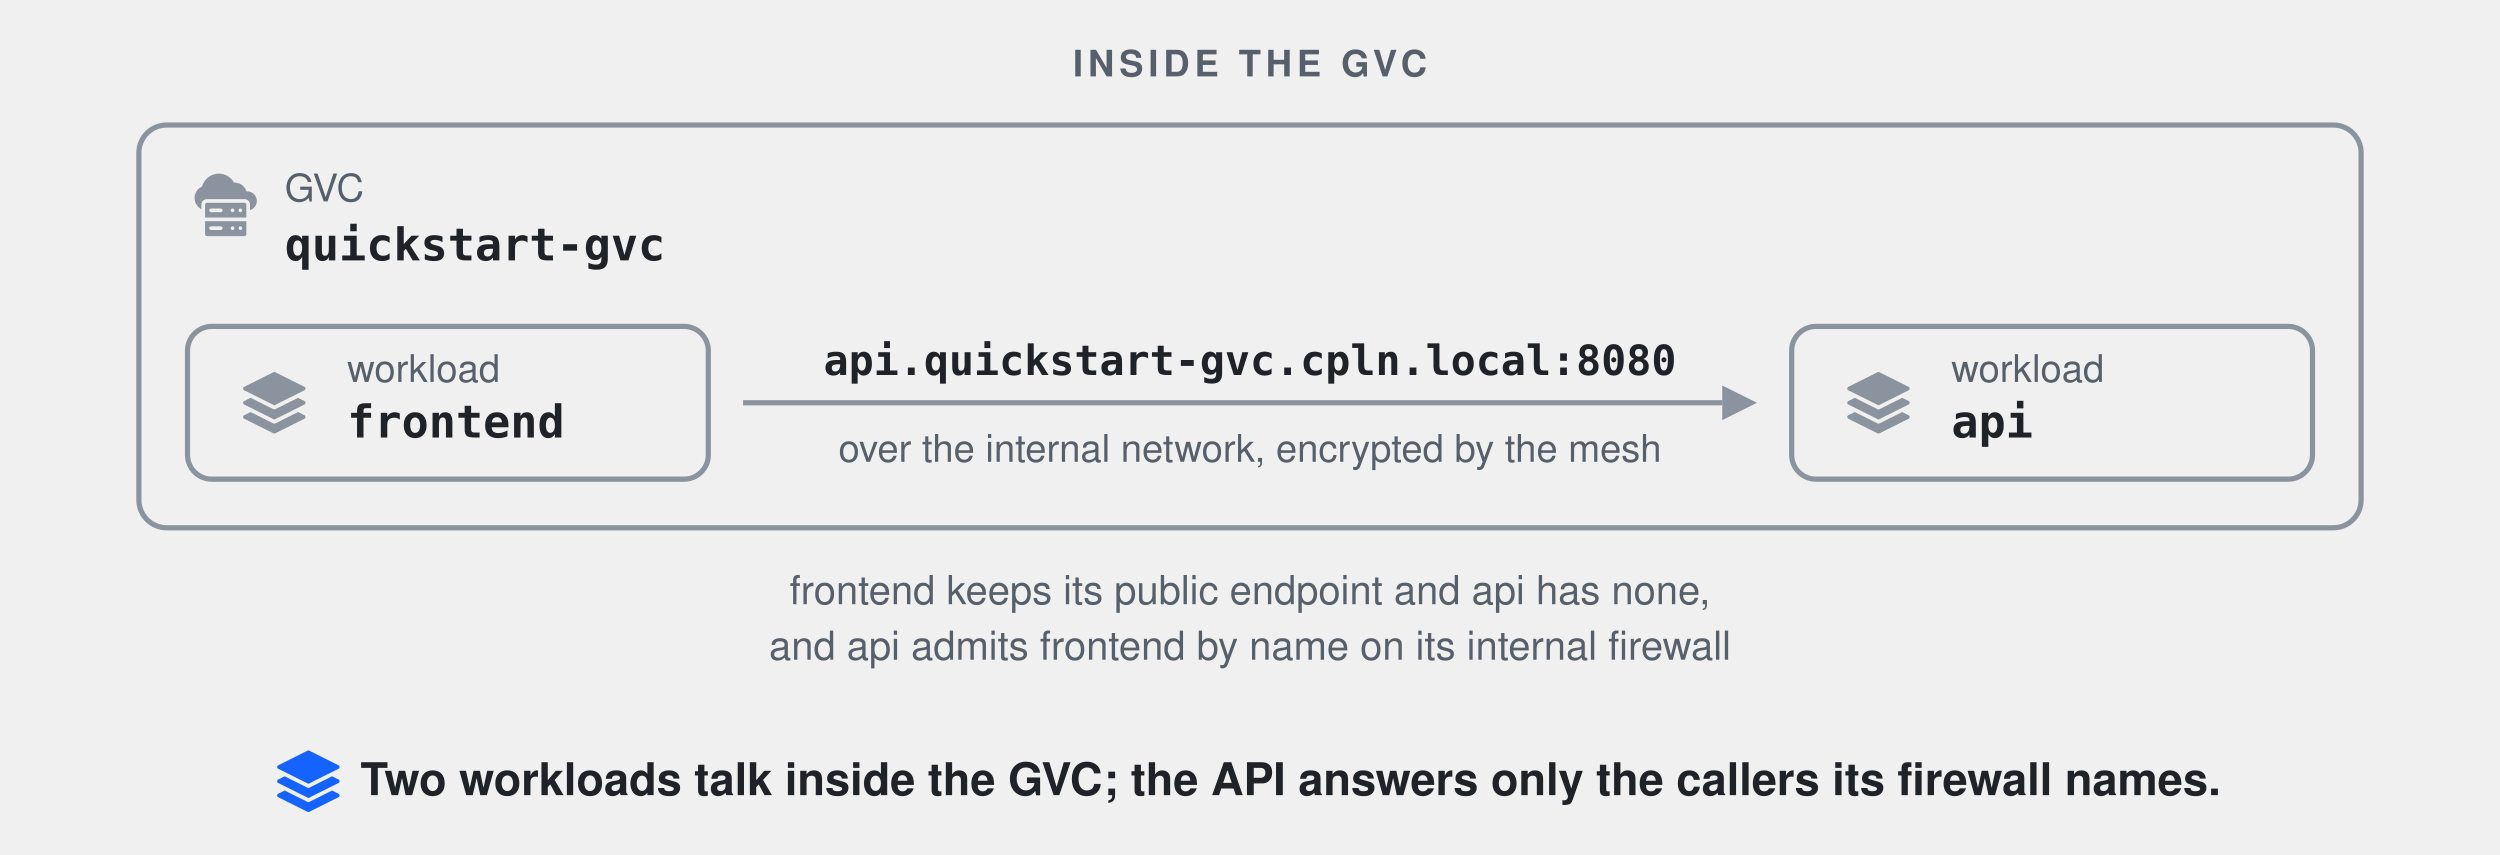
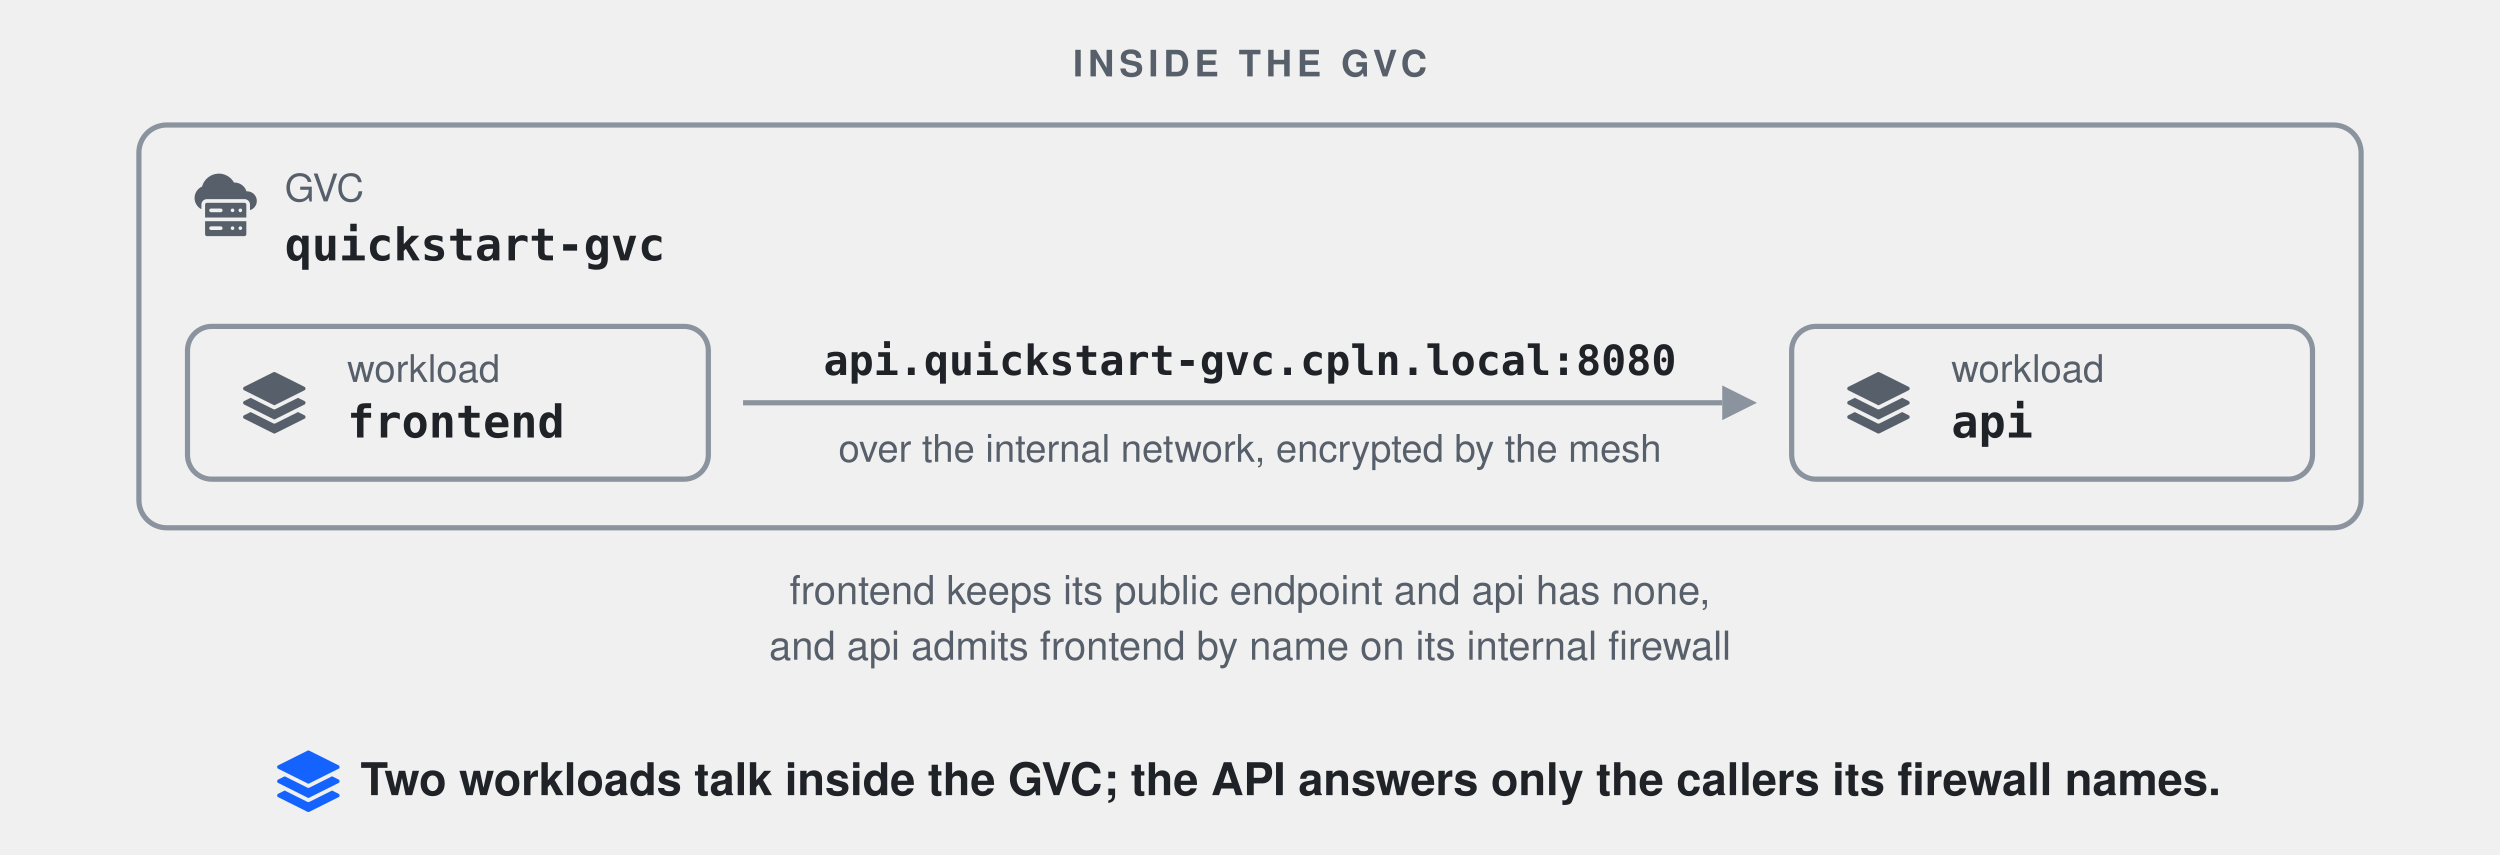
<svg xmlns="http://www.w3.org/2000/svg" viewBox="0 0 720 246" role="img" aria-label="Inside the GVC quickstart-gvc, the workload frontend calls the workload api at api.quickstart-gvc.cpln.local:8080 over the internal network, encrypted by the mesh. frontend keeps its public endpoint and api has none, and api admits frontend by name on its internal firewall. Two workloads talk inside the GVC; the API answers only the callers its firewall names.">
  <style>
  .box{fill:none;stroke:#8b949e;stroke-width:1.5}
  .lbl{fill:#57606a;font:600 10.5px ui-sans-serif,-apple-system,"Segoe UI",Helvetica,Arial,sans-serif;letter-spacing:1.4px}
  .kind{fill:#57606a;font:400 11px ui-sans-serif,-apple-system,"Segoe UI",Helvetica,Arial,sans-serif}
  .val{fill:#1f2328;font:600 13px SFMono-Regular,Menlo,Consolas,monospace}
  .vals{fill:#1f2328;font:600 12px SFMono-Regular,Menlo,Consolas,monospace}
  .sub{fill:#57606a;font:400 11.5px ui-sans-serif,-apple-system,"Segoe UI",Helvetica,Arial,sans-serif}
  .sum{fill:#1f2328;font:600 13px ui-sans-serif,-apple-system,"Segoe UI",Helvetica,Arial,sans-serif}
  .chp{fill:#1563ff;font:600 10.5px SFMono-Regular,Menlo,Consolas,monospace}
  .chipbox{fill:none;stroke:#1563ff;stroke-width:1.25}
  .line{stroke:#8b949e;stroke-width:1.5;fill:none}
  .head{fill:#8b949e}
-   .ico{fill:#8b949e}
+   .ico{fill:#57606a}
  .icop{fill:#1563ff}
-   .pulse{stroke:#8b949e;stroke-width:2;fill:none;stroke-linecap:round;stroke-linejoin:round}
+   .pulse{stroke:#57606a;stroke-width:2;fill:none;stroke-linecap:round;stroke-linejoin:round}
  .awsl{fill:#1f2328}
  .badge{fill:#1563ff}
  .badget{fill:#ffffff;font:700 11px ui-sans-serif,-apple-system,"Segoe UI",Helvetica,Arial,sans-serif}
  @media (prefers-color-scheme:dark){
    .box{stroke:#6e7681}
    .lbl,.kind,.sub{fill:#9198a1}
    .val,.vals,.sum{fill:#e6edf3}
    .chp{fill:#64a5ef}
    .chipbox{stroke:#64a5ef}
    .line{stroke:#6e7681}
-     .head,.ico{fill:#6e7681}
-     .pulse{stroke:#6e7681}
+     .head{fill:#6e7681}
+     .ico{fill:#9198a1}
+     .pulse{stroke:#9198a1}
    .icop{fill:#64a5ef}
    .awsl{fill:#e6edf3}
  }
</style>
  <text x="360" y="22" class="lbl" text-anchor="middle">INSIDE THE GVC</text>
  <rect x="40" y="36" width="640" height="116" rx="8" class="box" />
  <g class="ico" transform="translate(56.000,50.000) scale(0.035156)">
    <path d="m432 145c-1.904 0-3.803.068-5.694.203-5.7-18.177-16.413-34.576-31.023-47.19-19.639-16.957-45.07-25.904-71.086-24.942-25.498-44.711-73.167-73.071-124.197-73.071-64.102 0-120.825 44.057-137.853 105.863-36.893 16.4-61.147 53.241-61.147 94.137 0 39.874 22.775 74.526 56 91.636v-37.636c0-24.813 20.187-45 45-45h308c24.814 0 45 20.187 45 45v45.569c32.376-9.873 56-40.006 56-75.569 0-43.561-35.44-79-79-79z" />
    <path d="m410 239h-308c-8.284 0-15 6.716-15 15v105.944h338v-105.944c0-8.284-6.717-15-15-15zm-194.385 77h-79.615c-8.284 0-15-6.716-15-15s6.716-15 15-15h79.615c8.283 0 15 6.716 15 15s-6.717 15-15 15zm96.385-.144c-8.284 0-15-6.716-15-15s6.716-15 15-15c8.283 0 15 6.716 15 15s-6.717 15-15 15zm64 0c-8.284 0-15-6.716-15-15s6.716-15 15-15c8.283 0 15 6.716 15 15s-6.717 15-15 15z" />
    <path d="m87 497c0 8.284 6.716 15 15 15h308c8.283 0 15-6.716 15-15v-107.056h-338zm289-65c8.283 0 15 6.716 15 15s-6.717 15-15 15c-8.284 0-15-6.716-15-15s6.716-15 15-15zm-64 0c8.283 0 15 6.716 15 15s-6.717 15-15 15c-8.284 0-15-6.716-15-15s6.716-15 15-15zm-176 0h79.615c8.283 0 15 6.716 15 15s-6.717 15-15 15h-79.615c-8.284 0-15-6.716-15-15s6.716-15 15-15z" />
  </g>
  <text x="82" y="58" class="kind">GVC</text>
  <text x="82" y="75" class="val">quickstart-gvc</text>
  <rect x="54" y="94" width="150" height="44" rx="7" class="box" />
  <g class="ico" transform="translate(70.000,107.000) scale(0.03515)">
    <path d="m263.085 425.468c-2.215 1.108-4.626 1.661-7.038 1.661-2.411 0-4.823-.554-7.038-1.661l-187.143-93.572-53.166 26.583c-11.599 5.8-11.599 22.353 0 28.152l240.309 120.155c4.431 2.215 9.646 2.215 14.076 0l240.309-120.155c11.599-5.8 11.599-22.353 0-28.152l-53.166-26.583z" />
    <path d="m263.085 308.959c-2.215 1.108-4.626 1.661-7.038 1.661-2.411 0-4.823-.554-7.038-1.661l-187.143-93.571-53.166 26.583c-11.599 5.8-11.599 22.353 0 28.152l247.347 123.674 247.347-123.674c11.599-5.8 11.599-22.353 0-28.152l-53.166-26.583z" />
    <path d="m503.394 125.462-240.309-120.155c-4.431-2.215-9.646-2.215-14.076 0l-240.309 120.155c-11.599 5.8-11.599 22.353 0 28.152l247.347 123.674 247.347-123.674c11.6-5.799 11.6-22.352 0-28.152z" />
  </g>
  <text x="100" y="110" class="kind">workload</text>
  <text x="100" y="126" class="val">frontend</text>
  <rect x="516" y="94" width="150" height="44" rx="7" class="box" />
  <g class="ico" transform="translate(532.000,107.000) scale(0.03515)">
    <path d="m263.085 425.468c-2.215 1.108-4.626 1.661-7.038 1.661-2.411 0-4.823-.554-7.038-1.661l-187.143-93.572-53.166 26.583c-11.599 5.8-11.599 22.353 0 28.152l240.309 120.155c4.431 2.215 9.646 2.215 14.076 0l240.309-120.155c11.599-5.8 11.599-22.353 0-28.152l-53.166-26.583z" />
    <path d="m263.085 308.959c-2.215 1.108-4.626 1.661-7.038 1.661-2.411 0-4.823-.554-7.038-1.661l-187.143-93.571-53.166 26.583c-11.599 5.8-11.599 22.353 0 28.152l247.347 123.674 247.347-123.674c11.599-5.8 11.599-22.353 0-28.152l-53.166-26.583z" />
    <path d="m503.394 125.462-240.309-120.155c-4.431-2.215-9.646-2.215-14.076 0l-240.309 120.155c-11.599 5.8-11.599 22.353 0 28.152l247.347 123.674 247.347-123.674c11.6-5.799 11.6-22.352 0-28.152z" />
  </g>
  <text x="562" y="110" class="kind">workload</text>
  <text x="562" y="126" class="val">api</text>
  <path class="line" d="M214 116 H496" />
  <path class="head" d="M506 116 L496 111 L496 121 Z" />
  <text x="360.0" y="108" class="vals" text-anchor="middle">api.quickstart-gvc.cpln.local:8080</text>
  <text x="360.0" y="133" class="kind" text-anchor="middle">over the internal network, encrypted by the mesh</text>
  <text x="360" y="174" class="sub" text-anchor="middle">frontend keeps its public endpoint and api has none,</text>
  <text x="360" y="190" class="sub" text-anchor="middle">and api admits frontend by name on its internal firewall</text>
  <g class="icop" transform="translate(79.810,216.000) scale(0.03515)">
    <path d="m263.085 425.468c-2.215 1.108-4.626 1.661-7.038 1.661-2.411 0-4.823-.554-7.038-1.661l-187.143-93.572-53.166 26.583c-11.599 5.8-11.599 22.353 0 28.152l240.309 120.155c4.431 2.215 9.646 2.215 14.076 0l240.309-120.155c11.599-5.8 11.599-22.353 0-28.152l-53.166-26.583z" />
    <path d="m263.085 308.959c-2.215 1.108-4.626 1.661-7.038 1.661-2.411 0-4.823-.554-7.038-1.661l-187.143-93.571-53.166 26.583c-11.599 5.8-11.599 22.353 0 28.152l247.347 123.674 247.347-123.674c11.599-5.8 11.599-22.353 0-28.152l-53.166-26.583z" />
    <path d="m503.394 125.462-240.309-120.155c-4.431-2.215-9.646-2.215-14.076 0l-240.309 120.155c-11.599 5.8-11.599 22.353 0 28.152l247.347 123.674 247.347-123.674c11.6-5.799 11.6-22.352 0-28.152z" />
  </g>
  <text id="sum" x="103.81" y="229" class="sum">Two workloads talk inside the GVC; the API answers only the callers its firewall names.</text>
</svg>
